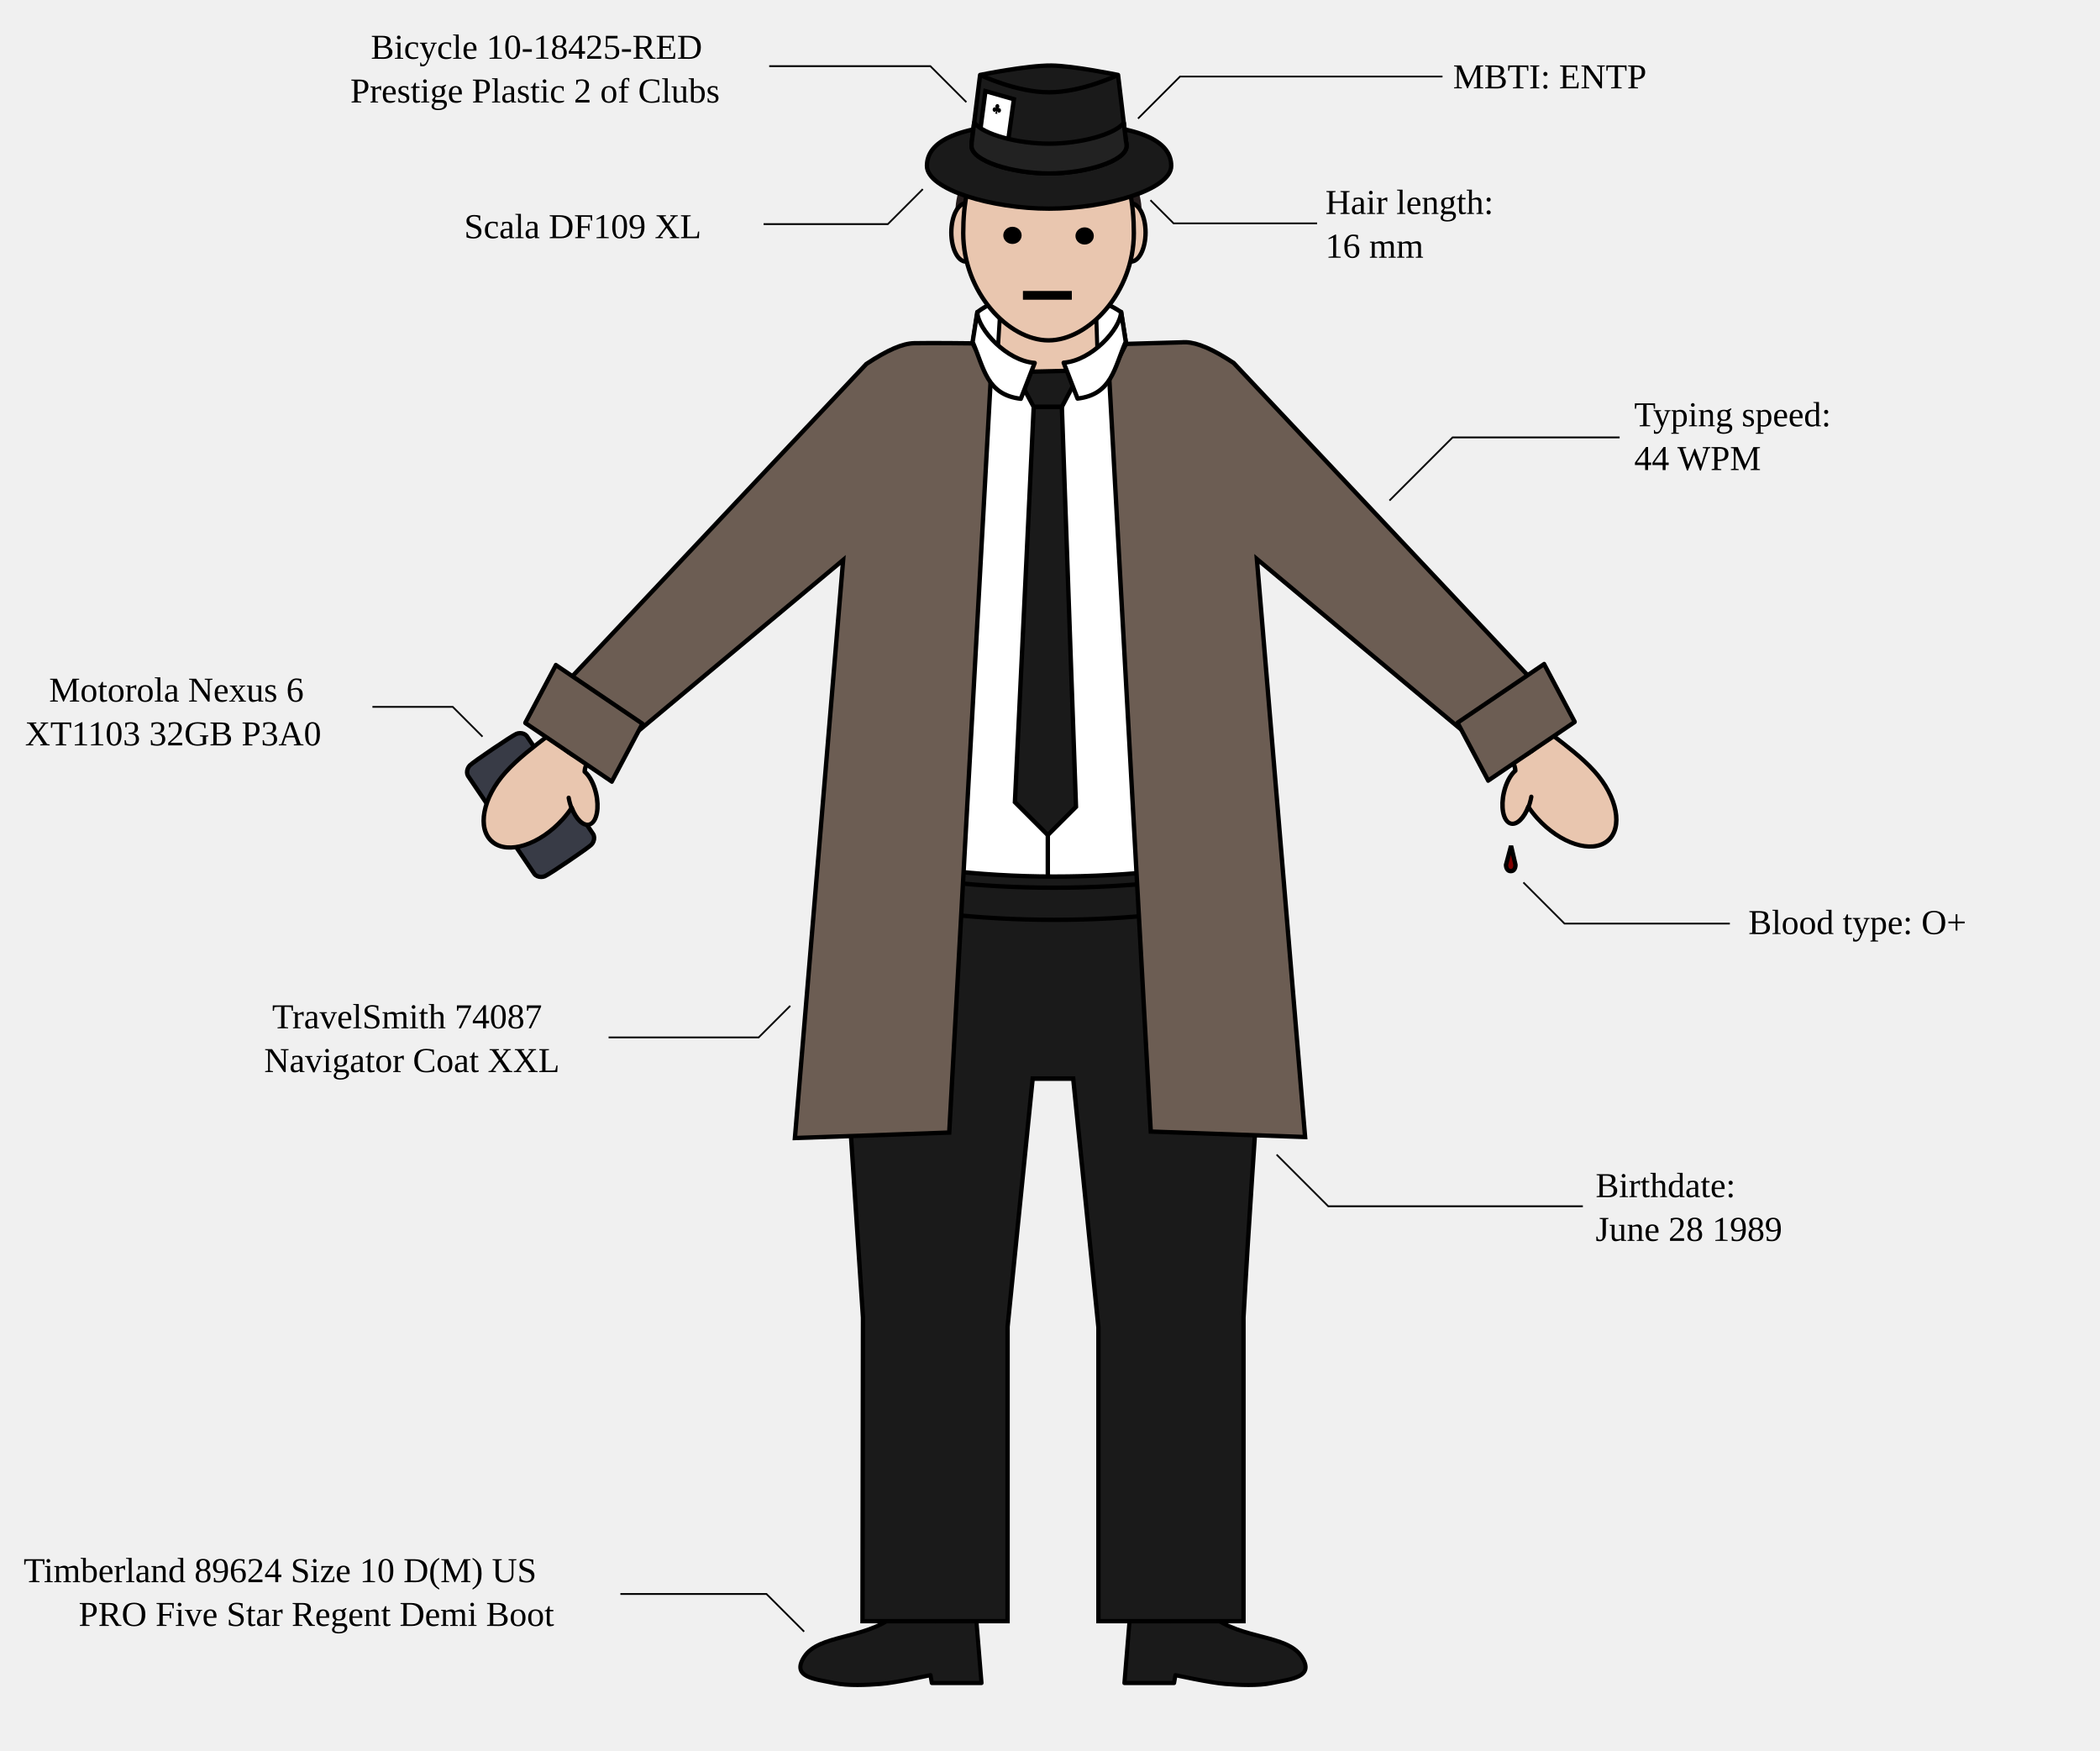
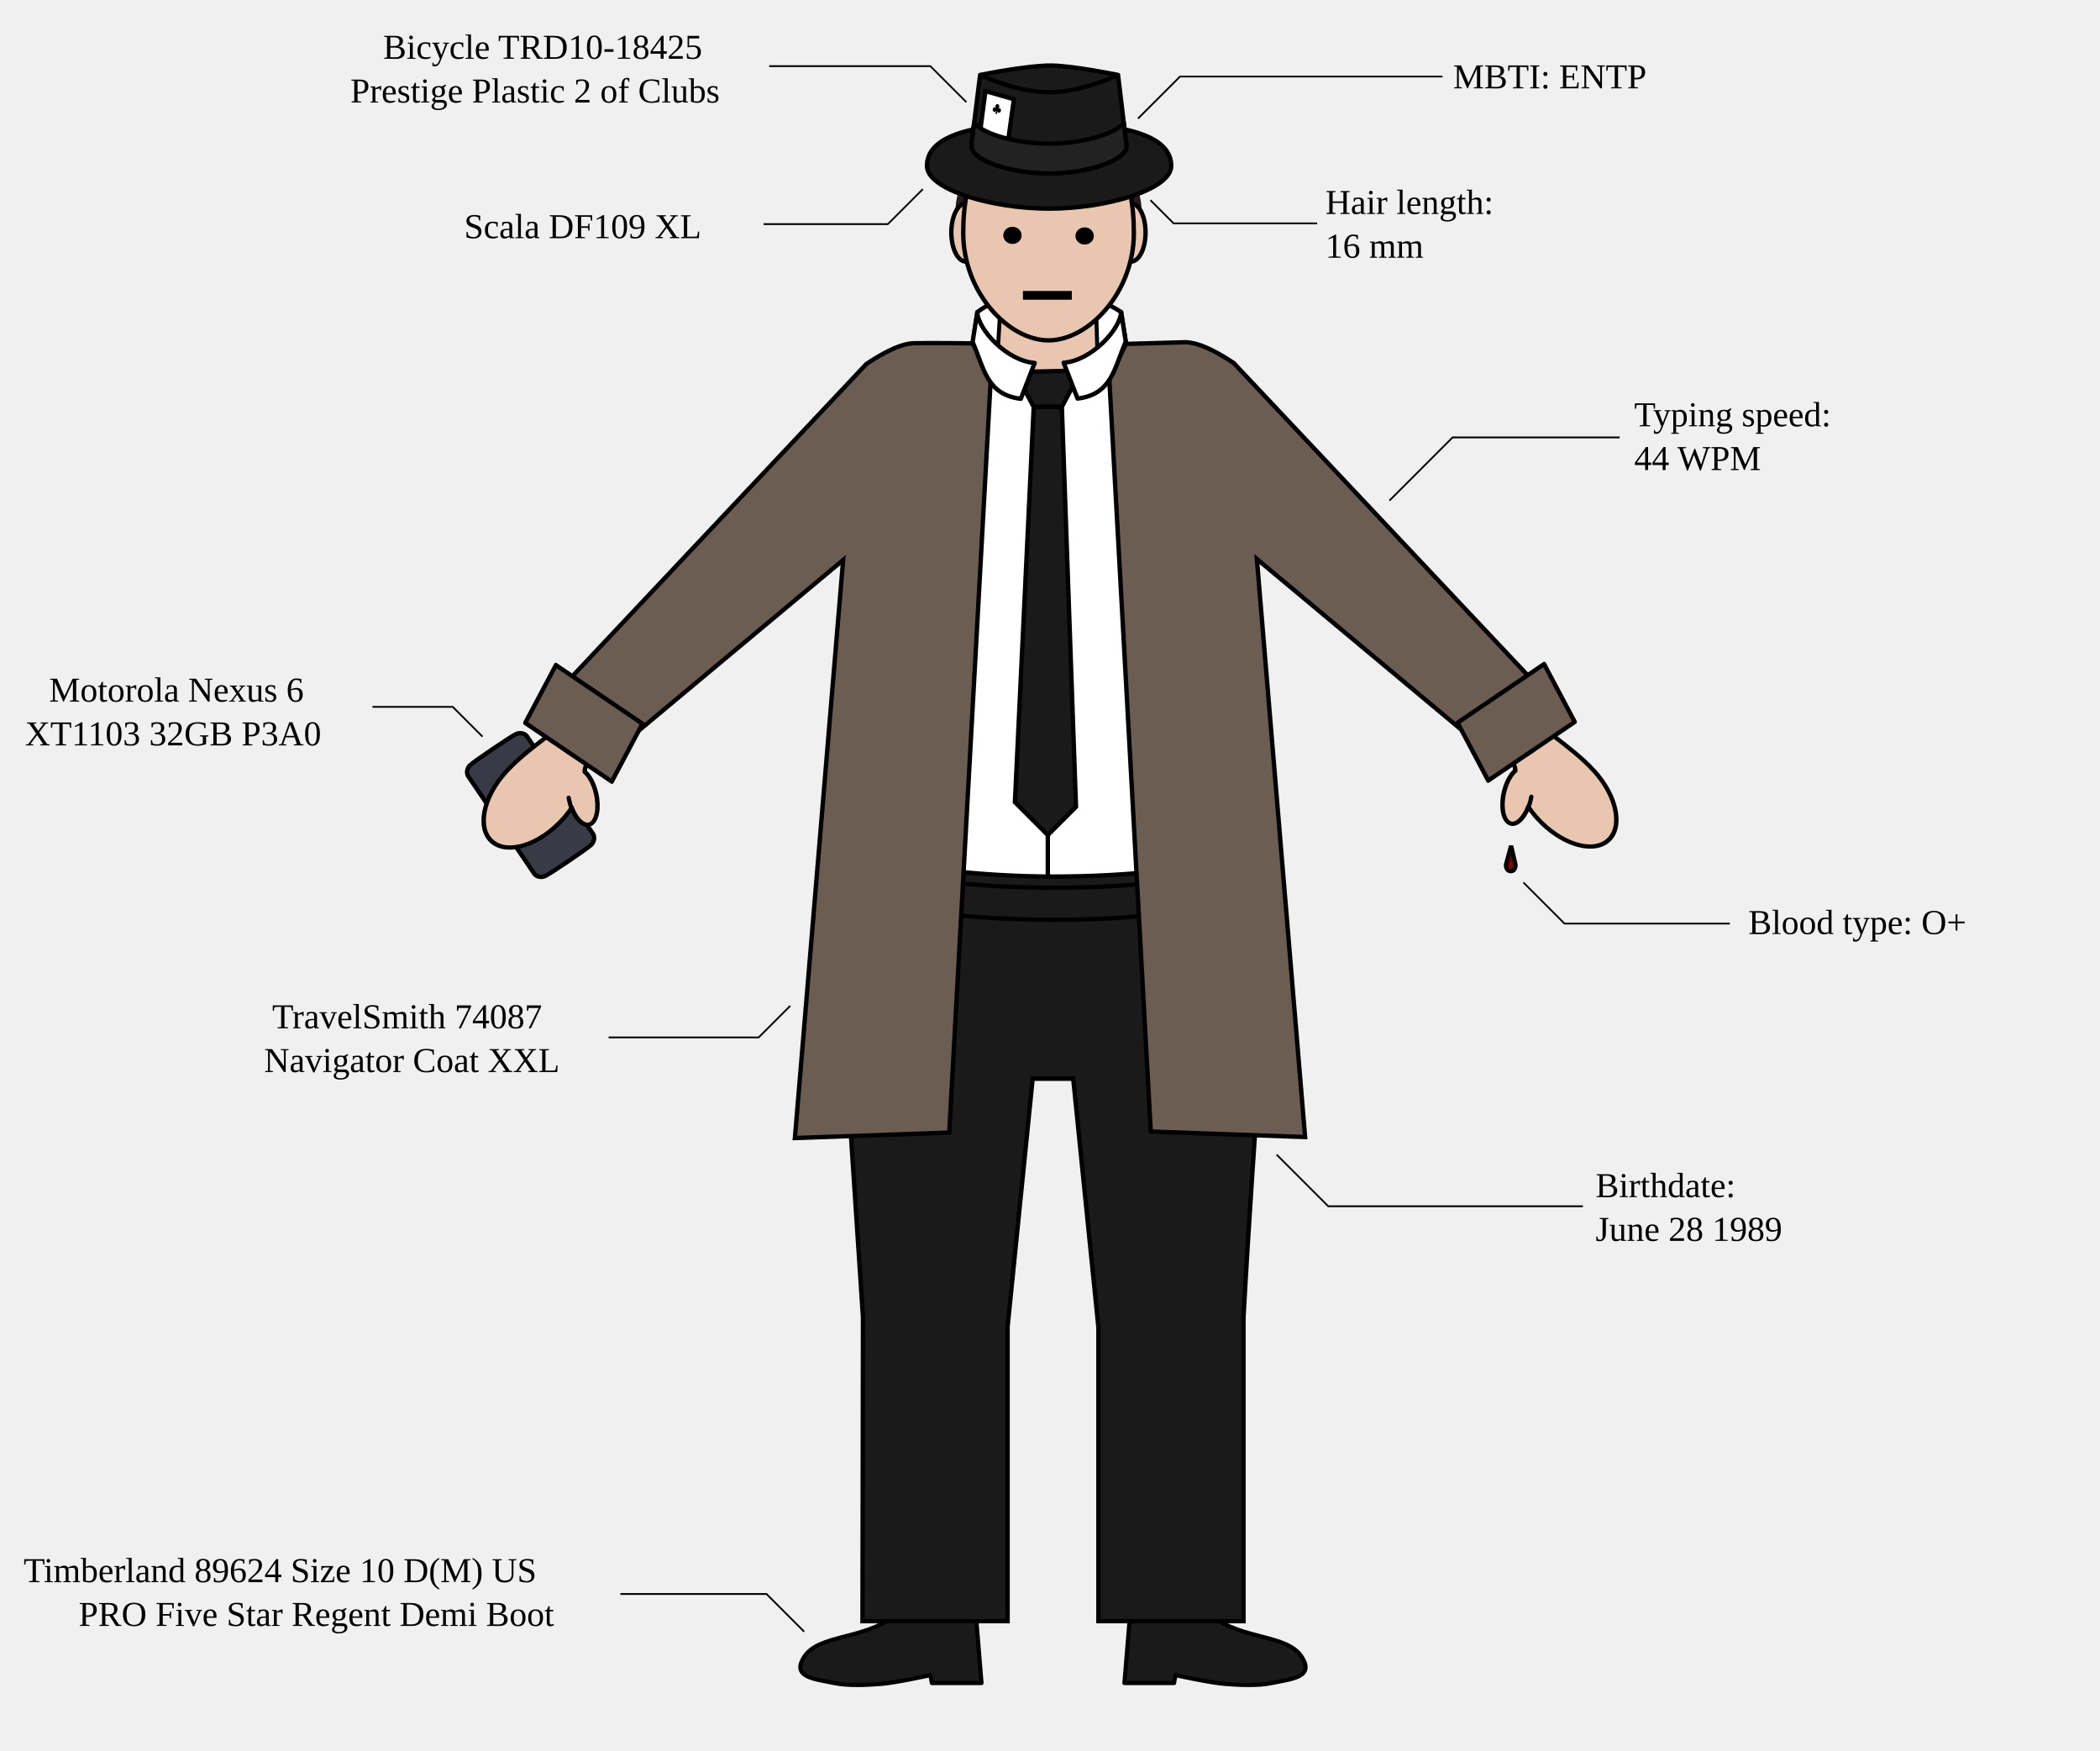
<svg xmlns="http://www.w3.org/2000/svg" width="1200" height="1000" id="infographic-base" version="1.1">
  <style>
    text {
      font-size:20px;
      font-style:normal;
      font-variant:normal;
      font-weight:normal;
      font-stretch:normal;
      line-height:125%;
      letter-spacing:0px;
      word-spacing:0px;
      fill:#000000;
      fill-opacity:1;
      stroke:none;
    }

    .start-align {
      text-align: start;
      text-anchor: start;
    }

    .end-align {
      text-align: end;
      text-anchor: end;
    }
  </style>
  <g id="layer1" style="display:inline" transform="translate(0,-52.36217)">
    <ellipse style="fill:#241c1c;fill-opacity:1;stroke:none" id="hairellipse" cx="599.167" cy="173.313" rx="53.2" ry="45" />
    <path id="rect2399" d="m 459.709,998.649 c 8.329,-12.533 33.727,-9.651 50.806,-22.795 16.266,3.638 31.994,3.571 47.213,0 l 3.139,37.999 -28.379,0 -0.785,-4.506 c 0,0 -19.715,4.342 -28.279,5.016 -8.03,0.631 -18.911,1.177 -26.824,-0.51 -10.755,-2.293 -24.919,-3.124 -16.891,-15.204 z" style="fill:#1a1a1a;fill-opacity:1;stroke:#000000;stroke-width:2.375;stroke-linecap:round;stroke-linejoin:round;stroke-miterlimit:4;stroke-opacity:1" />
    <path id="path3316" d="m 743.676,998.649 c -8.329,-12.533 -33.727,-9.651 -50.806,-22.795 -16.266,3.638 -31.994,3.571 -47.213,0 l -3.139,37.999 28.379,0 0.785,-4.506 c 0,0 19.715,4.342 28.279,5.016 8.03,0.631 18.911,1.177 26.824,-0.51 10.755,-2.293 24.919,-3.124 16.891,-15.204 z" style="fill:#1a1a1a;fill-opacity:1;stroke:#000000;stroke-width:2.375;stroke-linecap:round;stroke-linejoin:round;stroke-miterlimit:4;stroke-opacity:1" />
    <path style="fill:#ffffff;fill-opacity:1;stroke:#000000;stroke-width:2.5;stroke-miterlimit:4;stroke-opacity:1;stroke-dasharray:none;display:inline" d="m 599.5,218.737 c -15.269,0.017 -30.42,4.054 -40.875,11.812 l -2.812,17.969 35.781,14.406 c -12.108,-0.934 -23.606,-5.362 -35.75,-12.656 l -74.156,271.25 0,104 c 0,23.812 19.188,43 43,43 l 154.031,0 c 23.812,0 42.969,-19.188 42.969,-43 l 0,-103.25 -78.688,-273.25 0.5,-0.188 -2.875,-18.188 C 628.342,222.383 612.125,218.822 599.5,218.737 z m 41.125,31.188 c -11.559,6.237 -21.885,10.115 -31.531,11.938 z" id="rect2385" />
    <path style="fill:#1a1a1a;fill-opacity:1;stroke:#000000;stroke-width:2.5;stroke-miterlimit:4;stroke-opacity:1;stroke-dasharray:none" d="m 481.698,539.629 0.062,88.094 c -8.3e-4,0.021 8.2e-4,0.042 0,0.062 l 0,0.094 c -0.177,4.623 0.038,9.345 0.594,14.094 l 10.781,163.094 -0.281,173.438 82.906,0 0,-168.156 14.344,-141.844 23.156,0 14.406,142.156 0,167.844 82.906,0 0,-173.438 c 2.912,-53.642 6.886,-108.899 10.469,-163.094 0.547,-4.673 0.728,-9.322 0.562,-13.875 l 0,-0.344 c -4.2e-4,-0.01 4.2e-4,-0.021 0,-0.031 l -0.344,-87.469 c -35.224,8.189 -75.765,12.875 -118.875,12.875 -43.106,0 -85.466,-5.312 -120.688,-13.5 z" id="path3262" />
    <path style="fill:none;stroke:#000000;stroke-width:2.486;stroke-linecap:round;stroke-linejoin:round;stroke-miterlimit:4;stroke-opacity:1;stroke-dasharray:none;display:inline" d="m 483.59,546.647 c 35.221,8.188 75.726,12.858 118.832,12.858 43.11,0 83.639,-4.669 118.863,-12.858" id="path3338" />
    <path style="fill:#e9c6af;fill-opacity:1;stroke:#000000;stroke-width:2.293;stroke-linecap:round;stroke-linejoin:round;stroke-miterlimit:4;stroke-opacity:1;display:inline" d="m 571.52,230.327 54.84,0 0.665,20.822 c -20.984,28.866 -39.675,25.529 -56.669,-1.598 l 1.164,-19.224 z" id="rect2433" />
    <ellipse style="display:inline;fill:#e9c6af;fill-opacity:1;stroke:#000000;stroke-width:2.5;stroke-linecap:round;stroke-linejoin:round;stroke-miterlimit:4;stroke-dasharray:none;stroke-opacity:1" id="path3227" transform="translate(142.4537,68.16591)" cx="409.47" cy="117.002" rx="8.316" ry="16.632" />
    <ellipse style="display:inline;fill:#e9c6af;fill-opacity:1;stroke:#000000;stroke-width:2.5;stroke-linecap:round;stroke-linejoin:round;stroke-miterlimit:4;stroke-dasharray:none;stroke-opacity:1" id="path3225" transform="translate(236.8191,68.16766)" cx="409.47" cy="117.002" rx="8.316" ry="16.632" />
    <path id="path2404" d="m 647.917,185.558 c 0,33.827 -25.819,61.25 -48.75,61.25 -22.931,0 -48.75,-27.423 -48.75,-61.25 0,-33.827 11.094,-61.25 48.75,-61.25 37.656,0 48.75,27.423 48.75,61.25 z" style="fill:#e9c6af;fill-opacity:1;stroke:#000000;stroke-width:2.5;stroke-linecap:round;stroke-linejoin:round;stroke-miterlimit:4;stroke-opacity:1;display:inline" />
    <ellipse style="display:inline;fill:#000000;fill-opacity:1;stroke:#000000;stroke-width:2.5;stroke-linecap:round;stroke-linejoin:round;stroke-miterlimit:4;stroke-dasharray:none;stroke-opacity:1" id="path3217" transform="translate(355.0173,58.8454)" cx="223.529" cy="127.978" rx="3.992" ry="3.659" />
    <ellipse style="display:inline;fill:#000000;fill-opacity:1;stroke:#000000;stroke-width:2.5;stroke-linecap:round;stroke-linejoin:round;stroke-miterlimit:4;stroke-dasharray:none;stroke-opacity:1" id="path3221" transform="translate(396.2636,59.17804)" cx="223.529" cy="127.978" rx="3.992" ry="3.659" />
    <path style="fill:none;stroke:#000000;stroke-width:5;stroke-linecap:butt;stroke-linejoin:miter;stroke-miterlimit:4;stroke-opacity:1;stroke-dasharray:none;display:inline" d="m 584.533,221.085 27.941,0" id="path3229" />
    <path id="path4013" d="m 483.662,564.989 c 35.221,8.188 75.726,12.858 118.832,12.858 43.11,0 83.639,-4.669 118.863,-12.858" style="fill:none;stroke:#000000;stroke-width:2.486;stroke-linecap:round;stroke-linejoin:round;stroke-miterlimit:4;stroke-opacity:1;stroke-dasharray:none;display:inline" />
    <path id="path698" style="fill:#383b46;fill-opacity:1;fill-rule:nonzero;stroke:#000000;stroke-width:2.5;stroke-miterlimit:4;stroke-dasharray:none;stroke-opacity:1" d="m 281.247,428.112 c 0.099,-0.067 0.197,-0.133 0.295,-0.2 0.097,-0.065 0.195,-0.132 0.294,-0.199 5.495,-3.722 11.984,-7.957 13.248,-8.459 0.638,-0.267 1.365,-0.409 2.102,-0.411 1.544,-0.003 2.955,0.588 3.775,1.581 l 0.028,0.034 0.004,0.003 0,0 0,0 0.005,0.006 0,0 0,0 0.026,0.039 0.118,0.174 0.936,1.383 35.847,52.933 0.341,0.504 0.595,0.879 c 0.771,1.141 0.864,2.811 0.242,4.359 -0.275,0.685 -0.679,1.31 -1.166,1.805 -0.939,0.989 -7.275,5.442 -12.765,9.161 l -0.295,0.2 -0.294,0.199 c -5.49,3.719 -11.976,7.952 -13.245,8.458 -0.638,0.268 -1.366,0.41 -2.105,0.412 -1.667,0.003 -3.184,-0.703 -3.957,-1.841 l -0.596,-0.88 -0.341,-0.504 -35.847,-52.933 -0.936,-1.383 -0.118,-0.174 -0.024,-0.036 -0.003,-0.003 -0.003,-0.003 -0.003,-0.004 -0.004,-0.006 -0.022,-0.041 c -0.618,-1.129 -0.643,-2.659 -0.068,-4.092 0.275,-0.684 0.677,-1.307 1.164,-1.803 0.931,-0.984 7.271,-5.44 12.767,-9.163" transform="translate(0,52.36217)" />
    <g style="fill:#e9c6af" id="g3286" transform="matrix(0.7860281,-0.37412,-0.351873,-0.7392869,343.1214,590.2598)">
      <path id="path3289" d="m 27.188,77 c -0.312,-0.004 -0.6,0.03 -0.906,0.094 -4.05,0.841 -6.238,7.485 -5.625,15.812 -2.65,-1.667 -5.488,-3.195 -8.531,-4.531 -20.839,-9.149 -42.364,-6.095 -48.031,6.812 -5.667,12.908 6.661,30.82 27.5,39.969 11.349,4.983 24.591,7.74 33.62,9.854 8.799,2.059 17.745,-16.055 20.325,-21.933 2.214,-5.042 -4.266,-5.58 -6.976,-11.326 1.687,-3.977 2.032,-10.283 0.625,-17.062 C 37.1,84.632 31.874,77.066 27.188,77 z" style="fill:#e9c6af;fill-opacity:1;stroke:#000000;stroke-width:2.961;stroke-linecap:round;stroke-linejoin:round;stroke-miterlimit:4;stroke-opacity:1;stroke-dasharray:none" />
      <path transform="matrix(0.9791251,-0.2032588,0.2241058,1.079548,-19.54256,4.576225)" d="m 20.964,92.407 a 9.077,18 0 0 1 0.543,-8.081" id="path3291" style="fill:#e9c6af;fill-opacity:1;stroke:#000000;stroke-width:2.82;stroke-linecap:round;stroke-linejoin:round;stroke-miterlimit:4;stroke-opacity:1;stroke-dasharray:none;display:inline" />
    </g>
    <path style="fill:#6c5d53;fill-opacity:1;stroke:#000000;stroke-width:2.5;stroke-miterlimit:4;stroke-opacity:1;stroke-dasharray:none" d="m 522.323,248.441 c -6.536,0.141 -15.159,3.837 -27.25,11.844 l -177.625,188.625 c -3.438,7.543 -4.231,15.817 -0.5,23.656 5.931,12.461 20.852,17.743 33.312,11.812 5.596,-2.663 9.755,-7.152 12.094,-12.406 l 119.438,-99.688 -27.562,330.219 88.188,-3.125 23.75,-430.969 -10.363,-19.884 c 0,0 -23.247,-0.306 -33.48,-0.085 z" id="path3293" />
    <rect style="fill:#6c5d53;fill-opacity:1;stroke:#000000;stroke-width:2.507;stroke-linecap:round;stroke-linejoin:round;stroke-miterlimit:4;stroke-opacity:1;stroke-dasharray:none" id="rect3299" width="59.723" height="37.405" x="-545.68" y="-218.281" transform="matrix(-0.8279849,-0.5607504,0.4683123,-0.883563,0,0)" />
    <g style="fill:#e9c6af" transform="matrix(-0.7860281,-0.37412,0.351873,-0.7392869,856.8786,589.6874)" id="g4050">
      <path style="fill:#e9c6af;fill-opacity:1;stroke:#000000;stroke-width:2.961;stroke-linecap:round;stroke-linejoin:round;stroke-miterlimit:4;stroke-opacity:1;stroke-dasharray:none" d="m 27.188,77 c -0.312,-0.004 -0.6,0.03 -0.906,0.094 -4.05,0.841 -6.238,7.485 -5.625,15.812 -2.65,-1.667 -5.488,-3.195 -8.531,-4.531 -20.839,-9.149 -42.364,-6.095 -48.031,6.812 -5.667,12.908 6.661,30.82 27.5,39.969 11.349,4.983 24.591,7.74 33.62,9.854 8.799,2.059 17.745,-16.055 20.325,-21.933 2.214,-5.042 -4.266,-5.58 -6.976,-11.326 1.687,-3.977 2.032,-10.283 0.625,-17.062 C 37.1,84.632 31.874,77.066 27.188,77 z" id="path4052" />
      <path style="fill:#e9c6af;fill-opacity:1;stroke:#000000;stroke-width:2.82;stroke-linecap:round;stroke-linejoin:round;stroke-miterlimit:4;stroke-opacity:1;stroke-dasharray:none;display:inline" id="path4054" d="m 20.964,92.407 a 9.077,18 0 0 1 0.543,-8.081" transform="matrix(0.9791251,-0.2032588,0.2241058,1.079548,-19.54256,4.576225)" />
    </g>
    <path id="path4056" d="m 677.678,247.869 c 6.532,0.265 15.159,3.837 27.25,11.844 l 177.625,188.625 c 3.438,7.543 4.231,15.817 0.5,23.656 -5.931,12.461 -20.852,17.743 -33.312,11.812 -5.596,-2.663 -9.755,-7.152 -12.094,-12.406 l -119.438,-99.688 27.562,330.219 -88.188,-3.125 -23.75,-430.969 9.656,-19 31.719,-0.906 0.031,0 c 0.031,-0.003 0.063,0.003 0.094,0 0.353,-0.032 0.696,-0.053 1.062,-0.062 0.417,-0.011 0.846,-0.018 1.281,0 z" style="fill:#6c5d53;fill-opacity:1;stroke:#000000;stroke-width:2.5;stroke-miterlimit:4;stroke-opacity:1;stroke-dasharray:none" />
    <rect transform="matrix(0.8279849,-0.5607504,-0.4683123,-0.883563,0,0)" y="-894.642" x="521.069" height="37.405" width="59.723" id="rect4058" style="fill:#6c5d53;fill-opacity:1;stroke:#000000;stroke-width:2.507;stroke-linecap:round;stroke-linejoin:round;stroke-miterlimit:4;stroke-opacity:1;stroke-dasharray:none" />
    <path style="fill:none;stroke:#000000;stroke-width:2.5;stroke-linecap:butt;stroke-linejoin:miter;stroke-miterlimit:4;stroke-opacity:1;stroke-dasharray:none" d="m 598.747,265.807 0,288.224" id="path4064" />
    <path style="fill:#1a1a1a;fill-opacity:1;stroke:#000000;stroke-width:2.5;stroke-linecap:round;stroke-linejoin:round;stroke-miterlimit:4;stroke-opacity:1;display:inline" d="m 669.268,147.13 c 0,13.49 -36.962,24.426 -69.79,24.426 -32.829,0 -69.79,-10.936 -69.79,-24.426 0,-13.49 15.882,-24.426 69.79,-24.426 53.908,0 69.79,10.936 69.79,24.426 z" id="path2404-1" />
    <path style="fill:#1a1a1a;fill-opacity:1;stroke:#000000;stroke-width:2.5;stroke-linecap:round;stroke-linejoin:round;stroke-miterlimit:4;stroke-opacity:1;display:inline" d="m 560.073,95.178 -4.906,39.294 0.094,0 c -0.051,0.419 -0.094,0.822 -0.094,1.25 0,8.68 23.476,15.719 44.312,15.719 20.837,0 44.281,-7.039 44.281,-15.719 0,-0.912 -0.105,-1.787 -0.344,-2.656 l -4.531,-37.888 c 0,0 -25.694,-5.268 -38.118,-5.367 -13.881,-0.111 -40.694,5.367 -40.694,5.367 z" id="path3905" />
    <path style="fill:none;stroke:#000000;stroke-width:2.5;stroke-linecap:butt;stroke-linejoin:miter;stroke-miterlimit:4;stroke-opacity:1;stroke-dasharray:none" d="m 560.073,95.178 c 0,0 20.574,9.914 39.406,9.914 18.832,0 39.406,-9.914 39.406,-9.914" id="path3996" />
    <path style="fill:#1a1a1a;stroke:#000000;stroke-width:2.5;stroke-linecap:butt;stroke-linejoin:miter;stroke-miterlimit:4;stroke-opacity:1;stroke-dasharray:none" d="m 590.019,264.688 18.573,-0.448 9.175,-0.224 -10.99,20.811 -16.077,0 -10.738,-19.996 z" id="path4066" />
    <path style="fill:#ffffff;fill-opacity:1;stroke:#000000;stroke-width:2.5;stroke-linecap:round;stroke-linejoin:round;stroke-miterlimit:4;stroke-opacity:1;display:inline" d="m 640.637,230.634 c -0.463,9.808 -16.801,27.735 -32.819,28.947 l 7.932,20.477 c 19.627,-2.351 20.971,-17.503 27.53,-32.473 l -2.644,-16.952 z" id="path2437" />
    <path style="fill:#ffffff;fill-opacity:1;stroke:#000000;stroke-width:2.5;stroke-linecap:round;stroke-linejoin:round;stroke-miterlimit:4;stroke-opacity:1;display:inline" d="m 558.431,230.765 c 0.463,9.808 16.801,27.735 32.819,28.947 l -7.932,20.477 c -19.627,-2.351 -20.971,-17.503 -27.53,-32.473 l 2.644,-16.952 z" id="rect3391" />
    <path style="fill:#1a1a1a;stroke:#000000;stroke-width:2.5;stroke-linecap:butt;stroke-linejoin:miter;stroke-miterlimit:4;stroke-opacity:1;stroke-dasharray:none" d="m 590.7,284.828 -10.751,225.79 18.797,18.797 16.112,-16.112 -8.081,-228.476 z" id="path4070" />
    <path style="fill:#ffffff;stroke:#000000;stroke-width:2.5;stroke-linecap:butt;stroke-linejoin:miter;stroke-miterlimit:4;stroke-opacity:1;stroke-dasharray:none" d="m 559.577,131.262 3.52,-26.855 16.278,4.638 -4.005,28.847 z" id="path4072" />
    <path style="fill:#222222;fill-opacity:1;stroke:#000000;stroke-width:2.5;stroke-linecap:round;stroke-linejoin:round;stroke-miterlimit:4;stroke-opacity:1;display:inline" d="m 556.666,122.472 -1.5,12 0.094,0 c -0.051,0.419 -0.094,0.822 -0.094,1.25 0,8.68 23.476,15.719 44.312,15.719 20.837,0 44.281,-7.039 44.281,-15.719 0,-0.912 -0.105,-1.787 -0.344,-2.656 l -1.25,-10.469 c -5.607,6.798 -25.076,11.844 -42.688,11.844 -17.72,0 -37.337,-5.107 -42.812,-11.969 z" id="path4000" />
    <ellipse transform="matrix(0.7107487,0.1091732,-0.07869985,0.6291196,936.9265,132.2425)" id="path4092" style="fill:#000000;fill-opacity:1;stroke:none" cx="-511.777" cy="61.368" rx="1.566" ry="2.07" />
    <path style="fill:#000000;stroke:none" d="m 569.071,113.507 c 0,0 0.435,1.818 0.138,2.563 -0.297,0.745 -0.696,1.079 -0.696,1.079 l 1.397,0.342 c 0,0 -0.299,-1.438 0.005,-2.174 0.196,-0.474 0.806,-1.556 0.806,-1.556 z" id="path4096" />
    <ellipse style="fill:#000000;fill-opacity:1;stroke:none" id="path3050" transform="matrix(0.7107487,0.1091732,-0.07869985,0.6291196,938.4832,130.3919)" cx="-511.777" cy="61.368" rx="1.566" ry="2.07" />
    <ellipse style="fill:#000000;fill-opacity:1;stroke:none" id="path3052" transform="matrix(0.7107487,0.1091732,-0.07869985,0.6291196,939.4449,132.6859)" cx="-511.777" cy="61.368" rx="1.566" ry="2.07" />
    <path style="fill:#800000;stroke:#000000;stroke-width:2.5;stroke-linecap:butt;stroke-linejoin:miter;stroke-miterlimit:4;stroke-opacity:1;stroke-dasharray:none" d="m 863.472,535.609 -2.902,10.83 c 0,0 -0.066,3.58 2.741,3.58 2.808,0 2.692,-3.58 2.692,-3.58 z" id="path3033" />
  </g>
  <g id="layer3" transform="translate(0,-52.36217)">
    <path style="fill:none;stroke:#000000;stroke-width:1px;stroke-linecap:butt;stroke-linejoin:miter;stroke-opacity:1" d="m 552.204,110.722 -20.57,-20.57 -92.092,0" id="path3025" />
    <path style="fill:none;stroke:#000000;stroke-width:1px;stroke-linecap:butt;stroke-linejoin:miter;stroke-opacity:1" d="m 451.567,626.969 -18.039,18.039 -85.763,0" id="path3031" />
    <path style="fill:none;stroke:#000000;stroke-width:1px;stroke-linecap:butt;stroke-linejoin:miter;stroke-opacity:1" d="m 870.5,556.487 23.5,23.5 94.488,0" id="path3806" />
    <path style="fill:none;stroke:#000000;stroke-width:1px;stroke-linecap:butt;stroke-linejoin:miter;stroke-opacity:1" d="m 650.293,120.093 24,-24 150,0" id="path3808" />
    <path style="fill:none;stroke:#000000;stroke-width:1px;stroke-linecap:butt;stroke-linejoin:miter;stroke-opacity:1" d="m 459.5,984.487 -21.5,-21.5 -83.5,0" id="path3810" />
    <path style="fill:none;stroke:#000000;stroke-width:1px;stroke-linecap:butt;stroke-linejoin:miter;stroke-opacity:1" d="m 729.5,711.987 29.5,29.5 145.5,0" id="path3812" />
    <text xml:space="preserve" class="start-align" x="999.046" y="585.973" id="text3814">
      <tspan id="tspan3816" x="999.046" y="585.973">Blood type: O+</tspan>
    </text>
    <text xml:space="preserve" class="start-align" x="830.327" y="102.837" id="text3824">
      <tspan id="tspan3826" x="830.327" y="102.837">MBTI: ENTP</tspan>
    </text>
    <text xml:space="preserve" class="end-align" x="344.786" y="639.814" id="text3828">
      <tspan id="tspan3830" x="344.786" y="639.814">TravelSmith 74087</tspan>
      <tspan x="344.786" y="664.814" id="tspan3832">Navigator Coat XXL</tspan>
    </text>
    <path style="fill:none;stroke:#000000;stroke-width:1px;stroke-linecap:butt;stroke-linejoin:miter;stroke-opacity:1" d="m 527.331,160.399 -20,20 -71,0" id="path3834" />
    <text xml:space="preserve" class="end-align" x="425.747" y="188.418" id="text3836">
      <tspan id="tspan3838" x="425.747" y="188.418">Scala DF109 XL</tspan>
    </text>
    <text xml:space="preserve" class="end-align" x="436.292" y="85.937" id="text3840">
-       <tspan id="tspan3842" x="436.292" y="85.937">Bicycle 10-18425-RED</tspan>
+       <tspan id="tspan3842" x="436.292" y="85.937">Bicycle TRD10-18425</tspan>
      <tspan x="436.292" y="110.937" id="tspan3837">Prestige Plastic 2 of Clubs</tspan>
    </text>
    <text xml:space="preserve" class="end-align" x="341.622" y="956.215" id="text3844">
      <tspan id="tspan3846" x="341.622" y="956.215">Timberland 89624 Size 10 D(M) US</tspan>
      <tspan x="341.622" y="981.215" id="tspan3848">PRO Five Star Regent Demi Boot</tspan>
    </text>
    <text xml:space="preserve" class="start-align" x="911.76" y="736.269" id="text3852">
      <tspan id="tspan3854" x="911.76" y="736.269">Birthdate:</tspan>
      <tspan x="911.76" y="761.269" id="tspan3856">June 28 1989</tspan>
    </text>
    <path id="path3858" d="m 793.985,338.314 36.062,-36.062 95.46,0" style="fill:none;stroke:#000000;stroke-width:1px;stroke-linecap:butt;stroke-linejoin:miter;stroke-opacity:1" />
    <text xml:space="preserve" class="start-align" x="933.855" y="295.888" id="text3860">
      <tspan id="tspan3862" x="933.855" y="295.888">Typing speed:</tspan>
      <tspan x="933.855" y="320.888" id="tspan3864">44 WPM</tspan>
    </text>
    <g id="hair-label-group" transform="translate(0,0)">
      <text class="start-align" id="text3831" y="174.594" x="757.362" xml:space="preserve">
        <tspan y="174.594" x="757.362" id="tspan3833">Hair length:</tspan>
        <tspan y="199.594" x="757.362" id="hairlength">16 mm</tspan>
      </text>
      <path style="fill:none;stroke:#000000;stroke-width:1px;stroke-linecap:butt;stroke-linejoin:miter;stroke-opacity:1;display:inline" d="m 752.641,179.973 -82,0 -13.25,-13.25" id="path3829" />
    </g>
    <path style="fill:none;stroke:#000000;stroke-width:1px;stroke-linecap:butt;stroke-linejoin:miter;stroke-opacity:1" d="m 275.718,473.191 -17,-17 -45.908,0" id="path3878" />
    <text xml:space="preserve" class="end-align" x="208.577" y="453.191" id="text3880" style="font-style:normal;font-variant:normal;font-weight:normal;font-stretch:normal;font-size:20px;line-height:125%;text-align:end;letter-spacing:0px;word-spacing:0px;text-anchor:end;fill:#000000;fill-opacity:1;stroke:none">
      <tspan id="tspan3882" x="208.577" y="453.191">Motorola Nexus 6</tspan>
      <tspan x="208.577" y="478.191" id="tspan3884">XT1103 32GB P3A0</tspan>
    </text>
  </g>
</svg>
